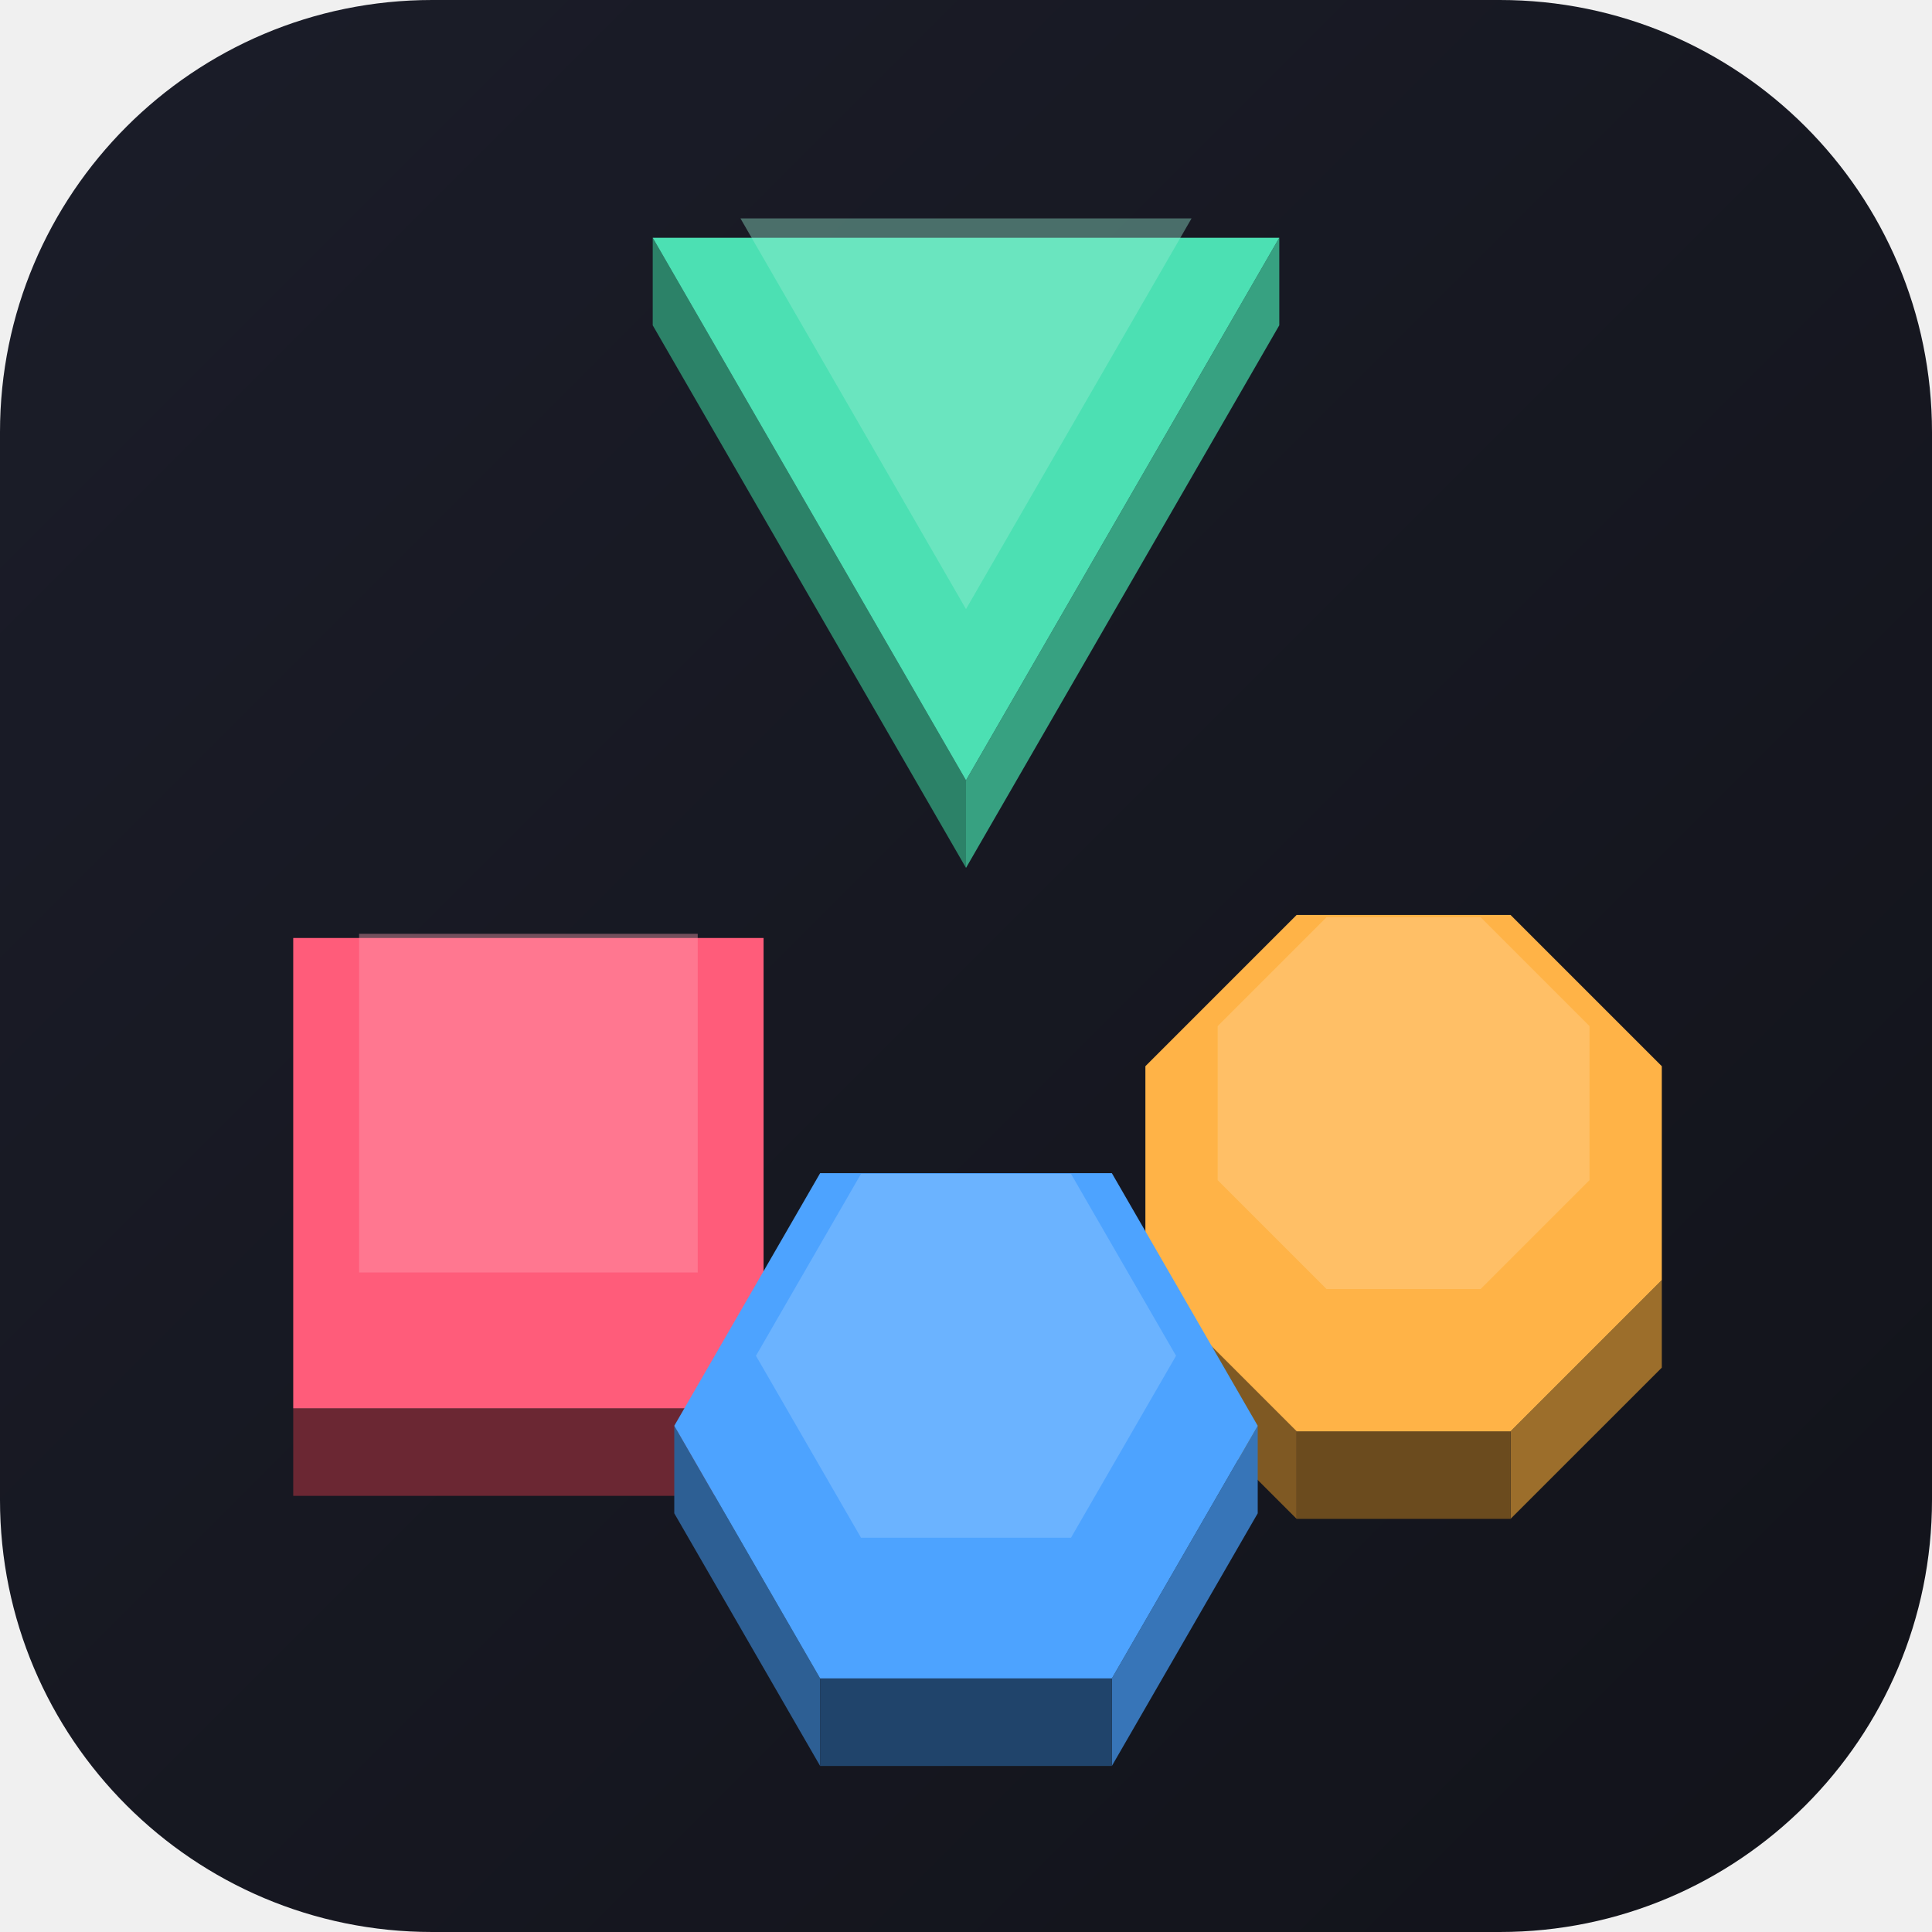
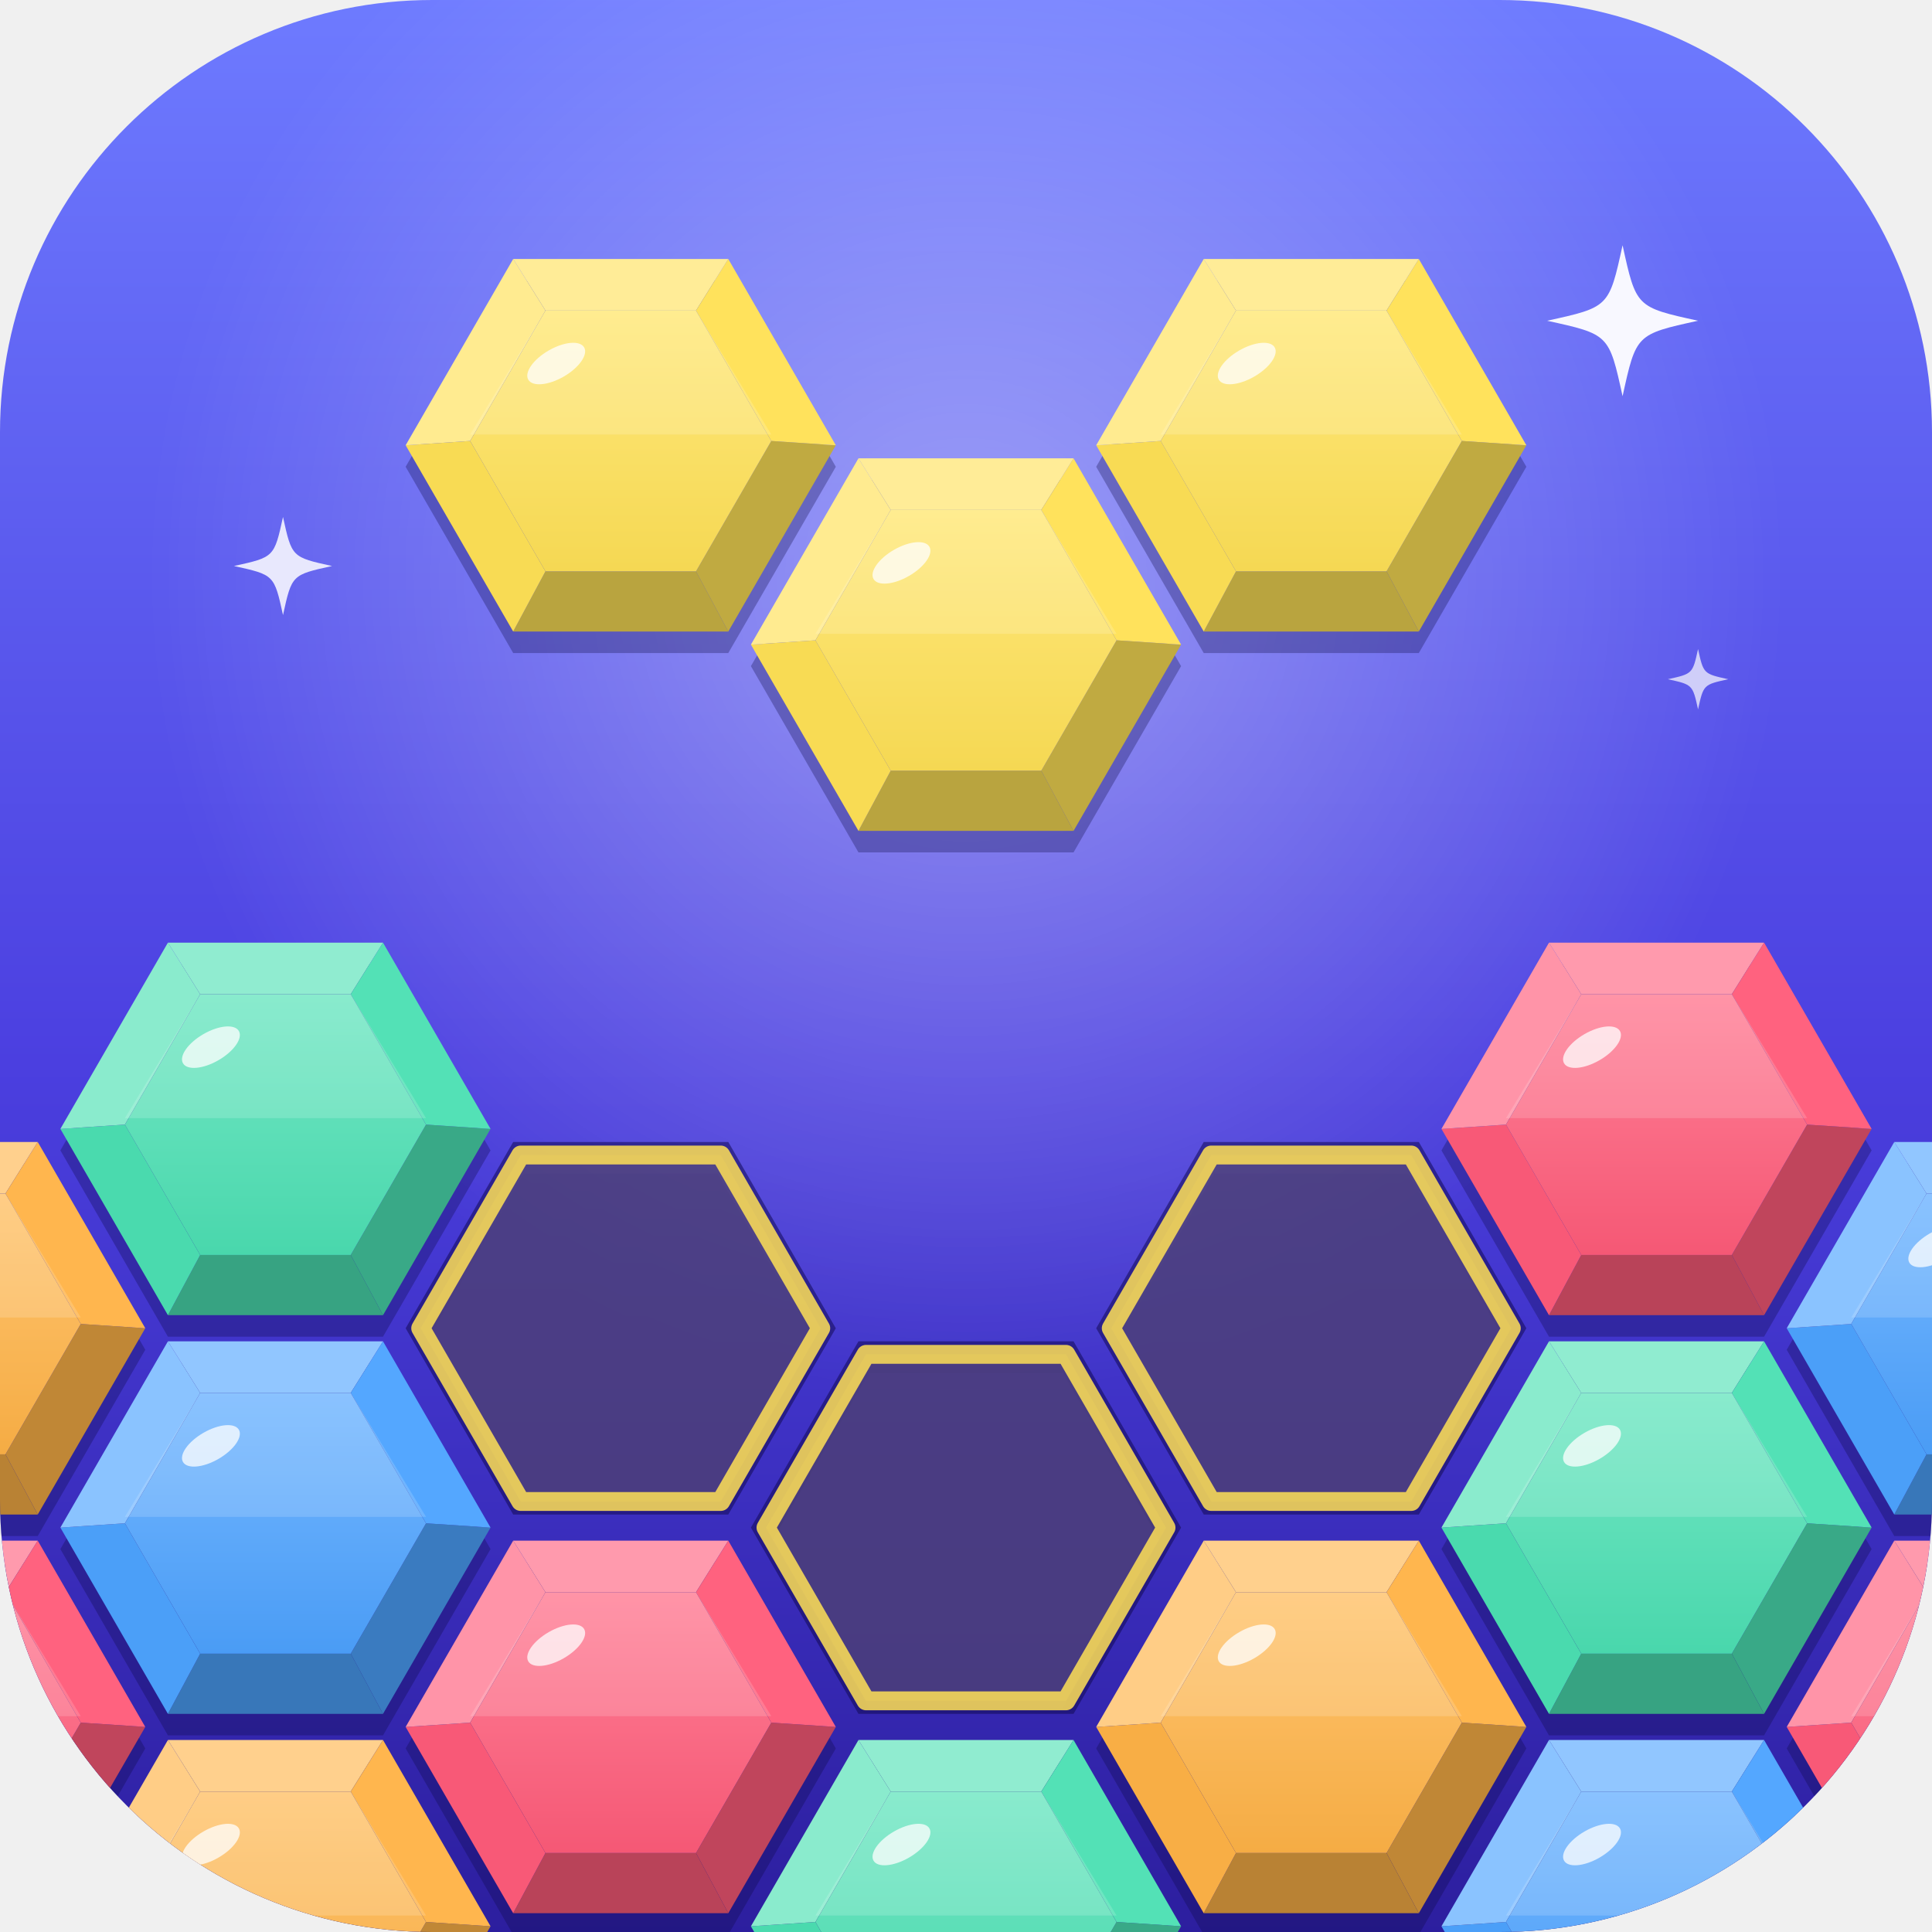
<svg xmlns="http://www.w3.org/2000/svg" viewBox="0 0 1024 1024" width="1024" height="1024">
  <defs>
-     <linearGradient id="bg" x1="0" y1="0" x2="1" y2="1">
-       <stop offset="0" stop-color="#1B1D29" />
-       <stop offset="1" stop-color="#12131A" />
-     </linearGradient>
+     <linearGradient id="sky" x1="0" y1="0" x2="0" y2="1">
+       <stop offset="0" stop-color="#6E7BFF" />
+       <stop offset="0.55" stop-color="#4B3FE0" />
+       <stop offset="1" stop-color="#2C1E9E" />
+     </linearGradient>
+     <radialGradient id="glow" cx="0.5" cy="0.30" r="0.42">
+       <stop offset="0" stop-color="#FFFFFF" stop-opacity="0.38" />
+       <stop offset="1" stop-color="#FFFFFF" stop-opacity="0" />
+     </radialGradient>
+     <linearGradient id="faceFF5C7A" x1="0" y1="0" x2="0" y2="1">
+       <stop offset="0" stop-color="#ff8097" />
+       <stop offset="1" stop-color="#f55875" />
+     </linearGradient>
+     <linearGradient id="faceFFB347" x1="0" y1="0" x2="0" y2="1">
+       <stop offset="0" stop-color="#ffc46f" />
+       <stop offset="1" stop-color="#f5ac44" />
+     </linearGradient>
+     <linearGradient id="faceFFE156" x1="0" y1="0" x2="0" y2="1">
+       <stop offset="0" stop-color="#ffe87b" />
+       <stop offset="1" stop-color="#f5d853" />
+     </linearGradient>
+     <linearGradient id="face4CE0B3" x1="0" y1="0" x2="0" y2="1">
+       <stop offset="0" stop-color="#73e7c4" />
+       <stop offset="1" stop-color="#49d7ac" />
+     </linearGradient>
+     <linearGradient id="face4DA3FF" x1="0" y1="0" x2="0" y2="1">
+       <stop offset="0" stop-color="#74b7ff" />
+       <stop offset="1" stop-color="#4a9cf5" />
+     </linearGradient>
+     <clipPath id="round">
+       <rect width="1024" height="1024" rx="229.07" />
+     </clipPath>
  </defs>
-   <rect width="1024" height="1024" rx="229.07" fill="url(#bg)" />
-   <g>
-     <polygon points="678.05,126.02 512.00,413.62 512.00,460.01 678.05,172.41" fill="#37a181" />
-     <polygon points="512.00,413.62 345.95,126.02 345.95,172.41 512.00,460.01" fill="#2c8268" />
-     <polygon points="512.00,413.62 345.95,126.02 678.05,126.02" fill="#4CE0B3" />
-     <polygon points="512.00,322.83 392.45,115.75 631.55,115.75" fill="#97edd3" opacity="0.40" />
-   </g>
-   <g>
-     <polygon points="404.71,746.44 155.42,746.44 155.42,792.83 404.71,792.83" fill="#6b2733" />
-     <polygon points="404.71,746.44 155.42,746.44 155.42,497.15 404.71,497.15" fill="#FF5C7A" />
-     <polygon points="369.81,674.43 190.32,674.43 190.32,494.94 369.81,494.94" fill="#ffa0b2" opacity="0.40" />
-   </g>
-   <g>
-     <polygon points="880.79,678.48 800.62,758.65 800.62,805.04 880.79,724.87" fill="#9c6e2b" />
-     <polygon points="687.25,758.65 607.08,678.48 607.08,724.87 687.25,805.04" fill="#7f5923" />
-     <polygon points="800.62,758.65 687.25,758.65 687.25,805.04 800.62,805.04" fill="#6b4b1e" />
-     <polygon points="880.79,678.48 800.62,758.65 687.25,758.65 607.08,678.48 607.08,565.11 687.25,484.94 800.62,484.94 880.79,565.11" fill="#FFB347" />
-     <polygon points="842.47,625.50 784.75,683.22 703.12,683.22 645.40,625.50 645.40,543.87 703.12,486.15 784.75,486.15 842.47,543.87" fill="#ffd394" opacity="0.40" />
-   </g>
-   <g>
-     <polygon points="666.62,755.70 589.31,889.61 589.31,936.00 666.62,802.09" fill="#3775b8" />
-     <polygon points="434.69,889.61 357.38,755.70 357.38,802.09 434.69,936.00" fill="#2d5f94" />
-     <polygon points="589.31,889.61 434.69,889.61 434.69,936.00 589.31,936.00" fill="#20446b" />
-     <polygon points="666.62,755.70 589.31,889.61 434.69,889.61 357.38,755.70 434.69,621.80 589.31,621.80" fill="#4DA3FF" />
-     <polygon points="623.33,718.59 567.66,815.01 456.34,815.01 400.67,718.59 456.34,622.18 567.66,622.18" fill="#98caff" opacity="0.40" />
+   <g clip-path="url(#round)">
+     <g transform="translate(0.000 0.000) scale(1)">
+       <rect width="1024" height="1024" fill="url(#sky)" />
+       <rect width="1024" height="1024" fill="url(#glow)" />
+       <polygon points="443.00,704.00 386.00,802.73 272.00,802.73 215.00,704.00 272.00,605.27 386.00,605.27" fill="#120A55" opacity="0.55" />
+       <polygon points="431.60,710.84 380.30,799.69 277.70,799.69 226.40,710.84 277.70,621.99 380.30,621.99" fill="#2A1F8F" opacity="0.55" />
+       <polygon points="435.02,704.00 382.01,795.82 275.99,795.82 222.98,704.00 275.99,612.18 382.01,612.18" fill="#FFE156" fill-opacity="0.16" stroke="#FFE156" stroke-width="10" stroke-opacity="0.85" stroke-linejoin="round" />
+       <polygon points="809.00,704.00 752.00,802.73 638.00,802.73 581.00,704.00 638.00,605.27 752.00,605.27" fill="#120A55" opacity="0.55" />
+       <polygon points="797.60,710.84 746.30,799.69 643.70,799.69 592.40,710.84 643.70,621.99 746.30,621.99" fill="#2A1F8F" opacity="0.55" />
+       <polygon points="801.02,704.00 748.01,795.82 641.99,795.82 588.98,704.00 641.99,612.18 748.01,612.18" fill="#FFE156" fill-opacity="0.16" stroke="#FFE156" stroke-width="10" stroke-opacity="0.85" stroke-linejoin="round" />
+       <polygon points="626.00,809.66 569.00,908.38 455.00,908.38 398.00,809.66 455.00,710.93 569.00,710.93" fill="#120A55" opacity="0.55" />
+       <polygon points="614.60,816.50 563.30,905.35 460.70,905.35 409.40,816.50 460.70,727.64 563.30,727.64" fill="#2A1F8F" opacity="0.55" />
+       <polygon points="618.02,809.66 565.01,901.47 458.99,901.47 405.98,809.66 458.99,717.84 565.01,717.84" fill="#FFE156" fill-opacity="0.16" stroke="#FFE156" stroke-width="10" stroke-opacity="0.85" stroke-linejoin="round" />
+       <polygon points="260.00,609.74 203.00,708.47 89.00,708.47 32.00,609.74 89.00,511.02 203.00,511.02" fill="#0B0640" opacity="0.30" />
+       <polygon points="260.00,598.34 203.00,697.07 185.90,665.17 225.80,596.06" fill="#39a987" />
+       <polygon points="203.00,697.07 89.00,697.07 106.10,665.17 185.90,665.17" fill="#37a382" />
+       <polygon points="89.00,697.07 32.00,598.34 66.20,596.06 106.10,665.17" fill="#4adaae" />
+       <polygon points="32.00,598.34 89.00,499.62 106.10,526.96 66.20,596.06" fill="#8aebcd" />
+       <polygon points="89.00,499.62 203.00,499.62 185.90,526.96 106.10,526.96" fill="#90ecd0" />
+       <polygon points="203.00,499.62 260.00,598.34 225.80,596.06 185.90,526.96" fill="#53e1b6" />
+       <polygon points="225.80,596.06 185.90,665.17 106.10,665.17 66.20,596.06 106.10,526.96 185.90,526.96" fill="url(#face4CE0B3)" />
+       <polygon points="225.80,592.64 185.90,592.64 106.10,592.64 66.20,592.64 106.10,526.96 185.90,526.96" fill="#FFFFFF" opacity="0.16" />
+       <ellipse cx="111.80" cy="555.02" rx="17.10" ry="7.98" fill="#FFFFFF" opacity="0.75" transform="rotate(-30 111.80 555.02)" />
+       <polygon points="992.00,609.74 935.00,708.47 821.00,708.47 764.00,609.74 821.00,511.02 935.00,511.02" fill="#0B0640" opacity="0.30" />
+       <polygon points="992.00,598.34 935.00,697.07 917.90,665.17 957.80,596.06" fill="#c0455c" />
+       <polygon points="935.00,697.07 821.00,697.07 838.10,665.17 917.90,665.17" fill="#b94359" />
+       <polygon points="821.00,697.07 764.00,598.34 798.20,596.06 838.10,665.17" fill="#f85977" />
+       <polygon points="764.00,598.34 821.00,499.62 838.10,526.96 798.20,596.06" fill="#ff94a8" />
+       <polygon points="821.00,499.62 935.00,499.62 917.90,526.96 838.10,526.96" fill="#ff9aad" />
+       <polygon points="935.00,499.62 992.00,598.34 957.80,596.06 917.90,526.96" fill="#ff627f" />
+       <polygon points="957.80,596.06 917.90,665.17 838.10,665.17 798.20,596.06 838.10,526.96 917.90,526.96" fill="url(#faceFF5C7A)" />
+       <polygon points="957.80,592.64 917.90,592.64 838.10,592.64 798.20,592.64 838.10,526.96 917.90,526.96" fill="#FFFFFF" opacity="0.16" />
+       <ellipse cx="843.80" cy="555.02" rx="17.10" ry="7.98" fill="#FFFFFF" opacity="0.75" transform="rotate(-30 843.80 555.02)" />
+       <polygon points="77.00,715.40 20.00,814.13 -94.00,814.13 -151.00,715.40 -94.00,616.67 20.00,616.67" fill="#0B0640" opacity="0.30" />
+       <polygon points="77.00,704.00 20.00,802.73 2.90,770.83 42.80,701.72" fill="#c08736" />
+       <polygon points="20.00,802.73 -94.00,802.73 -76.90,770.83 2.90,770.83" fill="#b98234" />
+       <polygon points="-94.00,802.73 -151.00,704.00 -116.80,701.72 -76.90,770.83" fill="#f8ae45" />
+       <polygon points="-151.00,704.00 -94.00,605.27 -76.90,632.61 -116.80,701.72" fill="#ffcd86" />
+       <polygon points="-94.00,605.27 20.00,605.27 2.90,632.61 -76.90,632.61" fill="#ffd08d" />
+       <polygon points="20.00,605.27 77.00,704.00 42.80,701.72 2.90,632.61" fill="#ffb64e" />
+       <polygon points="42.80,701.72 2.90,770.83 -76.90,770.83 -116.80,701.72 -76.90,632.61 2.90,632.61" fill="url(#faceFFB347)" />
+       <polygon points="42.80,698.30 2.90,698.30 -76.90,698.30 -116.80,698.30 -76.90,632.61 2.90,632.61" fill="#FFFFFF" opacity="0.16" />
+       <ellipse cx="-71.20" cy="660.68" rx="17.10" ry="7.98" fill="#FFFFFF" opacity="0.75" transform="rotate(-30 -71.20 660.68)" />
+       <polygon points="1175.00,715.40 1118.00,814.13 1004.00,814.13 947.00,715.40 1004.00,616.67 1118.00,616.67" fill="#0B0640" opacity="0.30" />
+       <polygon points="1175.00,704.00 1118.00,802.73 1100.90,770.83 1140.80,701.72" fill="#3a7bc0" />
+       <polygon points="1118.00,802.73 1004.00,802.73 1021.10,770.83 1100.90,770.83" fill="#3877b9" />
+       <polygon points="1004.00,802.73 947.00,704.00 981.20,701.72 1021.10,770.83" fill="#4b9ff8" />
+       <polygon points="947.00,704.00 1004.00,605.27 1021.10,632.61 981.20,701.72" fill="#8ac3ff" />
+       <polygon points="1004.00,605.27 1118.00,605.27 1100.90,632.61 1021.10,632.61" fill="#91c6ff" />
+       <polygon points="1118.00,605.27 1175.00,704.00 1140.80,701.72 1100.90,632.61" fill="#54a7ff" />
+       <polygon points="1140.80,701.72 1100.90,770.83 1021.10,770.83 981.20,701.72 1021.10,632.61 1100.90,632.61" fill="url(#face4DA3FF)" />
+       <polygon points="1140.80,698.30 1100.90,698.30 1021.10,698.30 981.20,698.30 1021.10,632.61 1100.90,632.61" fill="#FFFFFF" opacity="0.16" />
+       <ellipse cx="1026.80" cy="660.68" rx="17.10" ry="7.98" fill="#FFFFFF" opacity="0.75" transform="rotate(-30 1026.80 660.68)" />
+       <polygon points="260.00,821.06 203.00,919.78 89.00,919.78 32.00,821.06 89.00,722.33 203.00,722.33" fill="#0B0640" opacity="0.30" />
+       <polygon points="260.00,809.66 203.00,908.38 185.90,876.48 225.80,807.38" fill="#3a7bc0" />
+       <polygon points="203.00,908.38 89.00,908.38 106.10,876.48 185.90,876.48" fill="#3877b9" />
+       <polygon points="89.00,908.38 32.00,809.66 66.20,807.38 106.10,876.48" fill="#4b9ff8" />
+       <polygon points="32.00,809.66 89.00,710.93 106.10,738.27 66.20,807.38" fill="#8ac3ff" />
+       <polygon points="89.00,710.93 203.00,710.93 185.90,738.27 106.10,738.27" fill="#91c6ff" />
+       <polygon points="203.00,710.93 260.00,809.66 225.80,807.38 185.90,738.27" fill="#54a7ff" />
+       <polygon points="225.80,807.38 185.90,876.48 106.10,876.48 66.20,807.38 106.10,738.27 185.90,738.27" fill="url(#face4DA3FF)" />
+       <polygon points="225.80,803.96 185.90,803.96 106.10,803.96 66.20,803.96 106.10,738.27 185.90,738.27" fill="#FFFFFF" opacity="0.16" />
+       <ellipse cx="111.80" cy="766.34" rx="17.10" ry="7.98" fill="#FFFFFF" opacity="0.75" transform="rotate(-30 111.80 766.34)" />
+       <polygon points="992.00,821.06 935.00,919.78 821.00,919.78 764.00,821.06 821.00,722.33 935.00,722.33" fill="#0B0640" opacity="0.30" />
+       <polygon points="992.00,809.66 935.00,908.38 917.90,876.48 957.80,807.38" fill="#39a987" />
+       <polygon points="935.00,908.38 821.00,908.38 838.10,876.48 917.90,876.48" fill="#37a382" />
+       <polygon points="821.00,908.38 764.00,809.66 798.20,807.38 838.10,876.48" fill="#4adaae" />
+       <polygon points="764.00,809.66 821.00,710.93 838.10,738.27 798.20,807.38" fill="#8aebcd" />
+       <polygon points="821.00,710.93 935.00,710.93 917.90,738.27 838.10,738.27" fill="#90ecd0" />
+       <polygon points="935.00,710.93 992.00,809.66 957.80,807.38 917.90,738.27" fill="#53e1b6" />
+       <polygon points="957.80,807.38 917.90,876.48 838.10,876.48 798.20,807.38 838.10,738.27 917.90,738.27" fill="url(#face4CE0B3)" />
+       <polygon points="957.80,803.96 917.90,803.96 838.10,803.96 798.20,803.96 838.10,738.27 917.90,738.27" fill="#FFFFFF" opacity="0.16" />
+       <ellipse cx="843.80" cy="766.34" rx="17.10" ry="7.98" fill="#FFFFFF" opacity="0.75" transform="rotate(-30 843.80 766.34)" />
+       <polygon points="77.00,926.71 20.00,1025.44 -94.00,1025.44 -151.00,926.71 -94.00,827.98 20.00,827.98" fill="#0B0640" opacity="0.30" />
+       <polygon points="77.00,915.31 20.00,1014.04 2.90,982.14 42.80,913.03" fill="#c0455c" />
+       <polygon points="20.00,1014.04 -94.00,1014.04 -76.90,982.14 2.90,982.14" fill="#b94359" />
+       <polygon points="-94.00,1014.04 -151.00,915.31 -116.80,913.03 -76.90,982.14" fill="#f85977" />
+       <polygon points="-151.00,915.31 -94.00,816.58 -76.90,843.92 -116.80,913.03" fill="#ff94a8" />
+       <polygon points="-94.00,816.58 20.00,816.58 2.90,843.92 -76.90,843.92" fill="#ff9aad" />
+       <polygon points="20.00,816.58 77.00,915.31 42.80,913.03 2.90,843.92" fill="#ff627f" />
+       <polygon points="42.80,913.03 2.90,982.14 -76.90,982.14 -116.80,913.03 -76.90,843.92 2.90,843.92" fill="url(#faceFF5C7A)" />
+       <polygon points="42.80,909.61 2.90,909.61 -76.90,909.61 -116.80,909.61 -76.90,843.92 2.90,843.92" fill="#FFFFFF" opacity="0.16" />
+       <ellipse cx="-71.20" cy="871.99" rx="17.10" ry="7.98" fill="#FFFFFF" opacity="0.75" transform="rotate(-30 -71.20 871.99)" />
+       <polygon points="443.00,926.71 386.00,1025.44 272.00,1025.44 215.00,926.71 272.00,827.98 386.00,827.98" fill="#0B0640" opacity="0.30" />
+       <polygon points="443.00,915.31 386.00,1014.04 368.90,982.14 408.80,913.03" fill="#c0455c" />
+       <polygon points="386.00,1014.04 272.00,1014.04 289.10,982.14 368.90,982.14" fill="#b94359" />
+       <polygon points="272.00,1014.04 215.00,915.31 249.20,913.03 289.10,982.14" fill="#f85977" />
+       <polygon points="215.00,915.31 272.00,816.58 289.10,843.92 249.20,913.03" fill="#ff94a8" />
+       <polygon points="272.00,816.58 386.00,816.58 368.90,843.92 289.10,843.92" fill="#ff9aad" />
+       <polygon points="386.00,816.58 443.00,915.31 408.80,913.03 368.90,843.92" fill="#ff627f" />
+       <polygon points="408.80,913.03 368.90,982.14 289.10,982.14 249.20,913.03 289.10,843.92 368.90,843.92" fill="url(#faceFF5C7A)" />
+       <polygon points="408.80,909.61 368.90,909.61 289.10,909.61 249.20,909.61 289.10,843.92 368.90,843.92" fill="#FFFFFF" opacity="0.16" />
+       <ellipse cx="294.80" cy="871.99" rx="17.10" ry="7.98" fill="#FFFFFF" opacity="0.75" transform="rotate(-30 294.80 871.99)" />
+       <polygon points="809.00,926.71 752.00,1025.44 638.00,1025.44 581.00,926.71 638.00,827.98 752.00,827.98" fill="#0B0640" opacity="0.30" />
+       <polygon points="809.00,915.31 752.00,1014.04 734.90,982.14 774.80,913.03" fill="#c08736" />
+       <polygon points="752.00,1014.04 638.00,1014.04 655.10,982.14 734.90,982.14" fill="#b98234" />
+       <polygon points="638.00,1014.04 581.00,915.31 615.20,913.03 655.10,982.14" fill="#f8ae45" />
+       <polygon points="581.00,915.31 638.00,816.58 655.10,843.92 615.20,913.03" fill="#ffcd86" />
+       <polygon points="638.00,816.58 752.00,816.58 734.90,843.92 655.10,843.92" fill="#ffd08d" />
+       <polygon points="752.00,816.58 809.00,915.31 774.80,913.03 734.90,843.92" fill="#ffb64e" />
+       <polygon points="774.80,913.03 734.90,982.14 655.10,982.14 615.20,913.03 655.10,843.92 734.90,843.92" fill="url(#faceFFB347)" />
+       <polygon points="774.80,909.61 734.90,909.61 655.10,909.61 615.20,909.61 655.10,843.92 734.90,843.92" fill="#FFFFFF" opacity="0.16" />
+       <ellipse cx="660.80" cy="871.99" rx="17.10" ry="7.98" fill="#FFFFFF" opacity="0.75" transform="rotate(-30 660.80 871.99)" />
+       <polygon points="1175.00,926.71 1118.00,1025.44 1004.00,1025.44 947.00,926.71 1004.00,827.98 1118.00,827.98" fill="#0B0640" opacity="0.30" />
+       <polygon points="1175.00,915.31 1118.00,1014.04 1100.90,982.14 1140.80,913.03" fill="#c0455c" />
+       <polygon points="1118.00,1014.04 1004.00,1014.04 1021.10,982.14 1100.90,982.14" fill="#b94359" />
+       <polygon points="1004.00,1014.04 947.00,915.31 981.20,913.03 1021.10,982.14" fill="#f85977" />
+       <polygon points="947.00,915.31 1004.00,816.58 1021.10,843.92 981.20,913.03" fill="#ff94a8" />
+       <polygon points="1004.00,816.58 1118.00,816.58 1100.90,843.92 1021.10,843.92" fill="#ff9aad" />
+       <polygon points="1118.00,816.58 1175.00,915.31 1140.80,913.03 1100.90,843.92" fill="#ff627f" />
+       <polygon points="1140.80,913.03 1100.90,982.14 1021.10,982.14 981.20,913.03 1021.10,843.92 1100.90,843.92" fill="url(#faceFF5C7A)" />
+       <polygon points="1140.80,909.61 1100.90,909.61 1021.10,909.61 981.20,909.61 1021.10,843.92 1100.90,843.92" fill="#FFFFFF" opacity="0.16" />
+       <ellipse cx="1026.80" cy="871.99" rx="17.10" ry="7.98" fill="#FFFFFF" opacity="0.75" transform="rotate(-30 1026.80 871.99)" />
+       <polygon points="260.00,1032.37 203.00,1131.09 89.00,1131.09 32.00,1032.37 89.00,933.64 203.00,933.64" fill="#0B0640" opacity="0.30" />
+       <polygon points="260.00,1020.97 203.00,1119.69 185.90,1087.79 225.80,1018.69" fill="#c08736" />
+       <polygon points="203.00,1119.69 89.00,1119.69 106.10,1087.79 185.90,1087.79" fill="#b98234" />
+       <polygon points="89.00,1119.69 32.00,1020.97 66.20,1018.69 106.10,1087.79" fill="#f8ae45" />
+       <polygon points="32.00,1020.97 89.00,922.24 106.10,949.58 66.20,1018.69" fill="#ffcd86" />
+       <polygon points="89.00,922.24 203.00,922.24 185.90,949.58 106.10,949.58" fill="#ffd08d" />
+       <polygon points="203.00,922.24 260.00,1020.97 225.80,1018.69 185.90,949.58" fill="#ffb64e" />
+       <polygon points="225.80,1018.69 185.90,1087.79 106.10,1087.79 66.20,1018.69 106.10,949.58 185.90,949.58" fill="url(#faceFFB347)" />
+       <polygon points="225.80,1015.27 185.90,1015.27 106.10,1015.27 66.20,1015.27 106.10,949.58 185.90,949.58" fill="#FFFFFF" opacity="0.16" />
+       <ellipse cx="111.80" cy="977.65" rx="17.10" ry="7.98" fill="#FFFFFF" opacity="0.75" transform="rotate(-30 111.80 977.65)" />
+       <polygon points="626.00,1032.37 569.00,1131.09 455.00,1131.09 398.00,1032.37 455.00,933.64 569.00,933.64" fill="#0B0640" opacity="0.30" />
+       <polygon points="626.00,1020.97 569.00,1119.69 551.90,1087.79 591.80,1018.69" fill="#39a987" />
+       <polygon points="569.00,1119.69 455.00,1119.69 472.10,1087.79 551.90,1087.79" fill="#37a382" />
+       <polygon points="455.00,1119.69 398.00,1020.97 432.20,1018.69 472.10,1087.79" fill="#4adaae" />
+       <polygon points="398.00,1020.97 455.00,922.24 472.10,949.58 432.20,1018.69" fill="#8aebcd" />
+       <polygon points="455.00,922.24 569.00,922.24 551.90,949.58 472.10,949.58" fill="#90ecd0" />
+       <polygon points="569.00,922.24 626.00,1020.97 591.80,1018.69 551.90,949.58" fill="#53e1b6" />
+       <polygon points="591.80,1018.69 551.90,1087.79 472.10,1087.79 432.20,1018.69 472.10,949.58 551.90,949.58" fill="url(#face4CE0B3)" />
+       <polygon points="591.80,1015.27 551.90,1015.27 472.10,1015.27 432.20,1015.27 472.10,949.58 551.90,949.58" fill="#FFFFFF" opacity="0.16" />
+       <ellipse cx="477.80" cy="977.65" rx="17.10" ry="7.98" fill="#FFFFFF" opacity="0.75" transform="rotate(-30 477.80 977.65)" />
+       <polygon points="992.00,1032.37 935.00,1131.09 821.00,1131.09 764.00,1032.37 821.00,933.64 935.00,933.64" fill="#0B0640" opacity="0.30" />
+       <polygon points="992.00,1020.97 935.00,1119.69 917.90,1087.79 957.80,1018.69" fill="#3a7bc0" />
+       <polygon points="935.00,1119.69 821.00,1119.69 838.10,1087.79 917.90,1087.79" fill="#3877b9" />
+       <polygon points="821.00,1119.69 764.00,1020.97 798.20,1018.69 838.10,1087.79" fill="#4b9ff8" />
+       <polygon points="764.00,1020.97 821.00,922.24 838.10,949.58 798.20,1018.69" fill="#8ac3ff" />
+       <polygon points="821.00,922.24 935.00,922.24 917.90,949.58 838.10,949.58" fill="#91c6ff" />
+       <polygon points="935.00,922.24 992.00,1020.97 957.80,1018.69 917.90,949.58" fill="#54a7ff" />
+       <polygon points="957.80,1018.69 917.90,1087.79 838.10,1087.79 798.20,1018.69 838.10,949.58 917.90,949.58" fill="url(#face4DA3FF)" />
+       <polygon points="957.80,1015.27 917.90,1015.27 838.10,1015.27 798.20,1015.27 838.10,949.58 917.90,949.58" fill="#FFFFFF" opacity="0.16" />
+       <ellipse cx="843.80" cy="977.65" rx="17.10" ry="7.98" fill="#FFFFFF" opacity="0.75" transform="rotate(-30 843.80 977.65)" />
+       <polygon points="77.00,1138.02 20.00,1236.75 -94.00,1236.75 -151.00,1138.02 -94.00,1039.29 20.00,1039.29" fill="#0B0640" opacity="0.30" />
+       <polygon points="77.00,1126.62 20.00,1225.35 2.90,1193.45 42.80,1124.34" fill="#39a987" />
+       <polygon points="20.00,1225.35 -94.00,1225.35 -76.90,1193.45 2.90,1193.45" fill="#37a382" />
+       <polygon points="-94.00,1225.35 -151.00,1126.62 -116.80,1124.34 -76.90,1193.45" fill="#4adaae" />
+       <polygon points="-151.00,1126.62 -94.00,1027.89 -76.90,1055.23 -116.80,1124.34" fill="#8aebcd" />
+       <polygon points="-94.00,1027.89 20.00,1027.89 2.90,1055.23 -76.90,1055.23" fill="#90ecd0" />
+       <polygon points="20.00,1027.89 77.00,1126.62 42.80,1124.34 2.90,1055.23" fill="#53e1b6" />
+       <polygon points="42.80,1124.34 2.90,1193.45 -76.90,1193.45 -116.80,1124.34 -76.90,1055.23 2.90,1055.23" fill="url(#face4CE0B3)" />
+       <polygon points="42.80,1120.92 2.90,1120.92 -76.90,1120.92 -116.80,1120.92 -76.90,1055.23 2.90,1055.23" fill="#FFFFFF" opacity="0.16" />
+       <ellipse cx="-71.20" cy="1083.30" rx="17.10" ry="7.98" fill="#FFFFFF" opacity="0.75" transform="rotate(-30 -71.20 1083.30)" />
+       <polygon points="443.00,1138.02 386.00,1236.75 272.00,1236.75 215.00,1138.02 272.00,1039.29 386.00,1039.29" fill="#0B0640" opacity="0.30" />
+       <polygon points="443.00,1126.62 386.00,1225.35 368.90,1193.45 408.80,1124.34" fill="#3a7bc0" />
+       <polygon points="386.00,1225.35 272.00,1225.35 289.10,1193.45 368.90,1193.45" fill="#3877b9" />
+       <polygon points="272.00,1225.35 215.00,1126.62 249.20,1124.34 289.10,1193.45" fill="#4b9ff8" />
+       <polygon points="215.00,1126.62 272.00,1027.89 289.10,1055.23 249.20,1124.34" fill="#8ac3ff" />
+       <polygon points="272.00,1027.89 386.00,1027.89 368.90,1055.23 289.10,1055.23" fill="#91c6ff" />
+       <polygon points="386.00,1027.89 443.00,1126.62 408.80,1124.34 368.90,1055.23" fill="#54a7ff" />
+       <polygon points="408.80,1124.34 368.90,1193.45 289.10,1193.45 249.20,1124.34 289.10,1055.23 368.90,1055.23" fill="url(#face4DA3FF)" />
+       <polygon points="408.80,1120.92 368.90,1120.92 289.10,1120.92 249.20,1120.92 289.10,1055.23 368.90,1055.23" fill="#FFFFFF" opacity="0.16" />
+       <ellipse cx="294.80" cy="1083.30" rx="17.10" ry="7.98" fill="#FFFFFF" opacity="0.75" transform="rotate(-30 294.80 1083.30)" />
+       <polygon points="809.00,1138.02 752.00,1236.75 638.00,1236.75 581.00,1138.02 638.00,1039.29 752.00,1039.29" fill="#0B0640" opacity="0.30" />
+       <polygon points="809.00,1126.62 752.00,1225.35 734.90,1193.45 774.80,1124.34" fill="#c0455c" />
+       <polygon points="752.00,1225.35 638.00,1225.35 655.10,1193.45 734.90,1193.45" fill="#b94359" />
+       <polygon points="638.00,1225.35 581.00,1126.62 615.20,1124.34 655.10,1193.45" fill="#f85977" />
+       <polygon points="581.00,1126.62 638.00,1027.89 655.10,1055.23 615.20,1124.34" fill="#ff94a8" />
+       <polygon points="638.00,1027.89 752.00,1027.89 734.90,1055.23 655.10,1055.23" fill="#ff9aad" />
+       <polygon points="752.00,1027.89 809.00,1126.62 774.80,1124.34 734.90,1055.23" fill="#ff627f" />
+       <polygon points="774.80,1124.34 734.90,1193.45 655.10,1193.45 615.20,1124.34 655.10,1055.23 734.90,1055.23" fill="url(#faceFF5C7A)" />
+       <polygon points="774.80,1120.92 734.90,1120.92 655.10,1120.92 615.20,1120.92 655.10,1055.23 734.90,1055.23" fill="#FFFFFF" opacity="0.16" />
+       <ellipse cx="660.80" cy="1083.30" rx="17.10" ry="7.98" fill="#FFFFFF" opacity="0.75" transform="rotate(-30 660.80 1083.30)" />
+       <polygon points="1175.00,1138.02 1118.00,1236.75 1004.00,1236.75 947.00,1138.02 1004.00,1039.29 1118.00,1039.29" fill="#0B0640" opacity="0.30" />
+       <polygon points="1175.00,1126.62 1118.00,1225.35 1100.90,1193.45 1140.80,1124.34" fill="#39a987" />
+       <polygon points="1118.00,1225.35 1004.00,1225.35 1021.10,1193.45 1100.90,1193.45" fill="#37a382" />
+       <polygon points="1004.00,1225.35 947.00,1126.62 981.20,1124.34 1021.10,1193.45" fill="#4adaae" />
+       <polygon points="947.00,1126.62 1004.00,1027.89 1021.10,1055.23 981.20,1124.34" fill="#8aebcd" />
+       <polygon points="1004.00,1027.89 1118.00,1027.89 1100.90,1055.23 1021.10,1055.23" fill="#90ecd0" />
+       <polygon points="1118.00,1027.89 1175.00,1126.62 1140.80,1124.34 1100.90,1055.23" fill="#53e1b6" />
+       <polygon points="1140.80,1124.34 1100.90,1193.45 1021.10,1193.45 981.20,1124.34 1021.10,1055.23 1100.90,1055.23" fill="url(#face4CE0B3)" />
+       <polygon points="1140.80,1120.92 1100.90,1120.92 1021.10,1120.92 981.20,1120.92 1021.10,1055.23 1100.90,1055.23" fill="#FFFFFF" opacity="0.16" />
+       <ellipse cx="1026.80" cy="1083.30" rx="17.10" ry="7.98" fill="#FFFFFF" opacity="0.75" transform="rotate(-30 1026.80 1083.30)" />
+       <polygon points="443.00,247.40 386.00,346.13 272.00,346.13 215.00,247.40 272.00,148.67 386.00,148.67" fill="#0B0640" opacity="0.30" />
+       <polygon points="443.00,236.00 386.00,334.73 368.90,302.83 408.80,233.72" fill="#c0aa41" />
+       <polygon points="386.00,334.73 272.00,334.73 289.10,302.83 368.90,302.83" fill="#b9a43f" />
+       <polygon points="272.00,334.73 215.00,236.00 249.20,233.72 289.10,302.83" fill="#f8db54" />
+       <polygon points="215.00,236.00 272.00,137.27 289.10,164.61 249.20,233.72" fill="#ffeb90" />
+       <polygon points="272.00,137.27 386.00,137.27 368.90,164.61 289.10,164.61" fill="#ffec97" />
+       <polygon points="386.00,137.27 443.00,236.00 408.80,233.72 368.90,164.61" fill="#ffe25c" />
+       <polygon points="408.80,233.72 368.90,302.83 289.10,302.83 249.20,233.72 289.10,164.61 368.90,164.61" fill="url(#faceFFE156)" />
+       <polygon points="408.80,230.30 368.90,230.30 289.10,230.30 249.20,230.30 289.10,164.61 368.90,164.61" fill="#FFFFFF" opacity="0.16" />
+       <ellipse cx="294.80" cy="192.68" rx="17.10" ry="7.98" fill="#FFFFFF" opacity="0.75" transform="rotate(-30 294.80 192.68)" />
+       <polygon points="809.00,247.40 752.00,346.13 638.00,346.13 581.00,247.40 638.00,148.67 752.00,148.67" fill="#0B0640" opacity="0.30" />
+       <polygon points="809.00,236.00 752.00,334.73 734.90,302.83 774.80,233.72" fill="#c0aa41" />
+       <polygon points="752.00,334.73 638.00,334.73 655.10,302.83 734.90,302.83" fill="#b9a43f" />
+       <polygon points="638.00,334.73 581.00,236.00 615.20,233.72 655.10,302.83" fill="#f8db54" />
+       <polygon points="581.00,236.00 638.00,137.27 655.10,164.61 615.20,233.72" fill="#ffeb90" />
+       <polygon points="638.00,137.27 752.00,137.27 734.90,164.61 655.10,164.61" fill="#ffec97" />
+       <polygon points="752.00,137.27 809.00,236.00 774.80,233.72 734.90,164.61" fill="#ffe25c" />
+       <polygon points="774.80,233.72 734.90,302.83 655.10,302.83 615.20,233.72 655.10,164.61 734.90,164.61" fill="url(#faceFFE156)" />
+       <polygon points="774.80,230.30 734.90,230.30 655.10,230.30 615.20,230.30 655.10,164.61 734.90,164.61" fill="#FFFFFF" opacity="0.16" />
+       <ellipse cx="660.80" cy="192.68" rx="17.10" ry="7.98" fill="#FFFFFF" opacity="0.75" transform="rotate(-30 660.80 192.68)" />
+       <polygon points="626.00,353.06 569.00,451.78 455.00,451.78 398.00,353.06 455.00,254.33 569.00,254.33" fill="#0B0640" opacity="0.30" />
+       <polygon points="626.00,341.66 569.00,440.38 551.90,408.48 591.80,339.38" fill="#c0aa41" />
+       <polygon points="569.00,440.38 455.00,440.38 472.10,408.48 551.90,408.48" fill="#b9a43f" />
+       <polygon points="455.00,440.38 398.00,341.66 432.20,339.38 472.10,408.48" fill="#f8db54" />
+       <polygon points="398.00,341.66 455.00,242.93 472.10,270.27 432.20,339.38" fill="#ffeb90" />
+       <polygon points="455.00,242.93 569.00,242.93 551.90,270.27 472.10,270.27" fill="#ffec97" />
+       <polygon points="569.00,242.93 626.00,341.66 591.80,339.38 551.90,270.27" fill="#ffe25c" />
+       <polygon points="591.80,339.38 551.90,408.48 472.10,408.48 432.20,339.38 472.10,270.27 551.90,270.27" fill="url(#faceFFE156)" />
+       <polygon points="591.80,335.96 551.90,335.96 472.10,335.96 432.20,335.96 472.10,270.27 551.90,270.27" fill="#FFFFFF" opacity="0.16" />
+       <ellipse cx="477.80" cy="298.34" rx="17.10" ry="7.98" fill="#FFFFFF" opacity="0.75" transform="rotate(-30 477.80 298.34)" />
+       <path d="M860,130 C867.2,162.8 867.2,162.8 900,170 C867.2,177.2 867.2,177.2 860,210 C852.8,177.2 852.8,177.2 820,170 C852.8,162.8 852.8,162.8 860,130Z" fill="#FFFFFF" opacity="0.95" />
+       <path d="M150,274 C154.68,295.32 154.68,295.32 176,300 C154.68,304.68 154.68,304.68 150,326 C145.32,304.68 145.32,304.68 124,300 C145.32,295.32 145.32,295.32 150,274Z" fill="#FFFFFF" opacity="0.85" />
+       <path d="M900,344 C902.88,357.12 902.88,357.12 916,360 C902.88,362.88 902.88,362.88 900,376 C897.12,362.88 897.12,362.88 884,360 C897.12,357.12 897.12,357.12 900,344Z" fill="#FFFFFF" opacity="0.7" />
+     </g>
  </g>
</svg>
